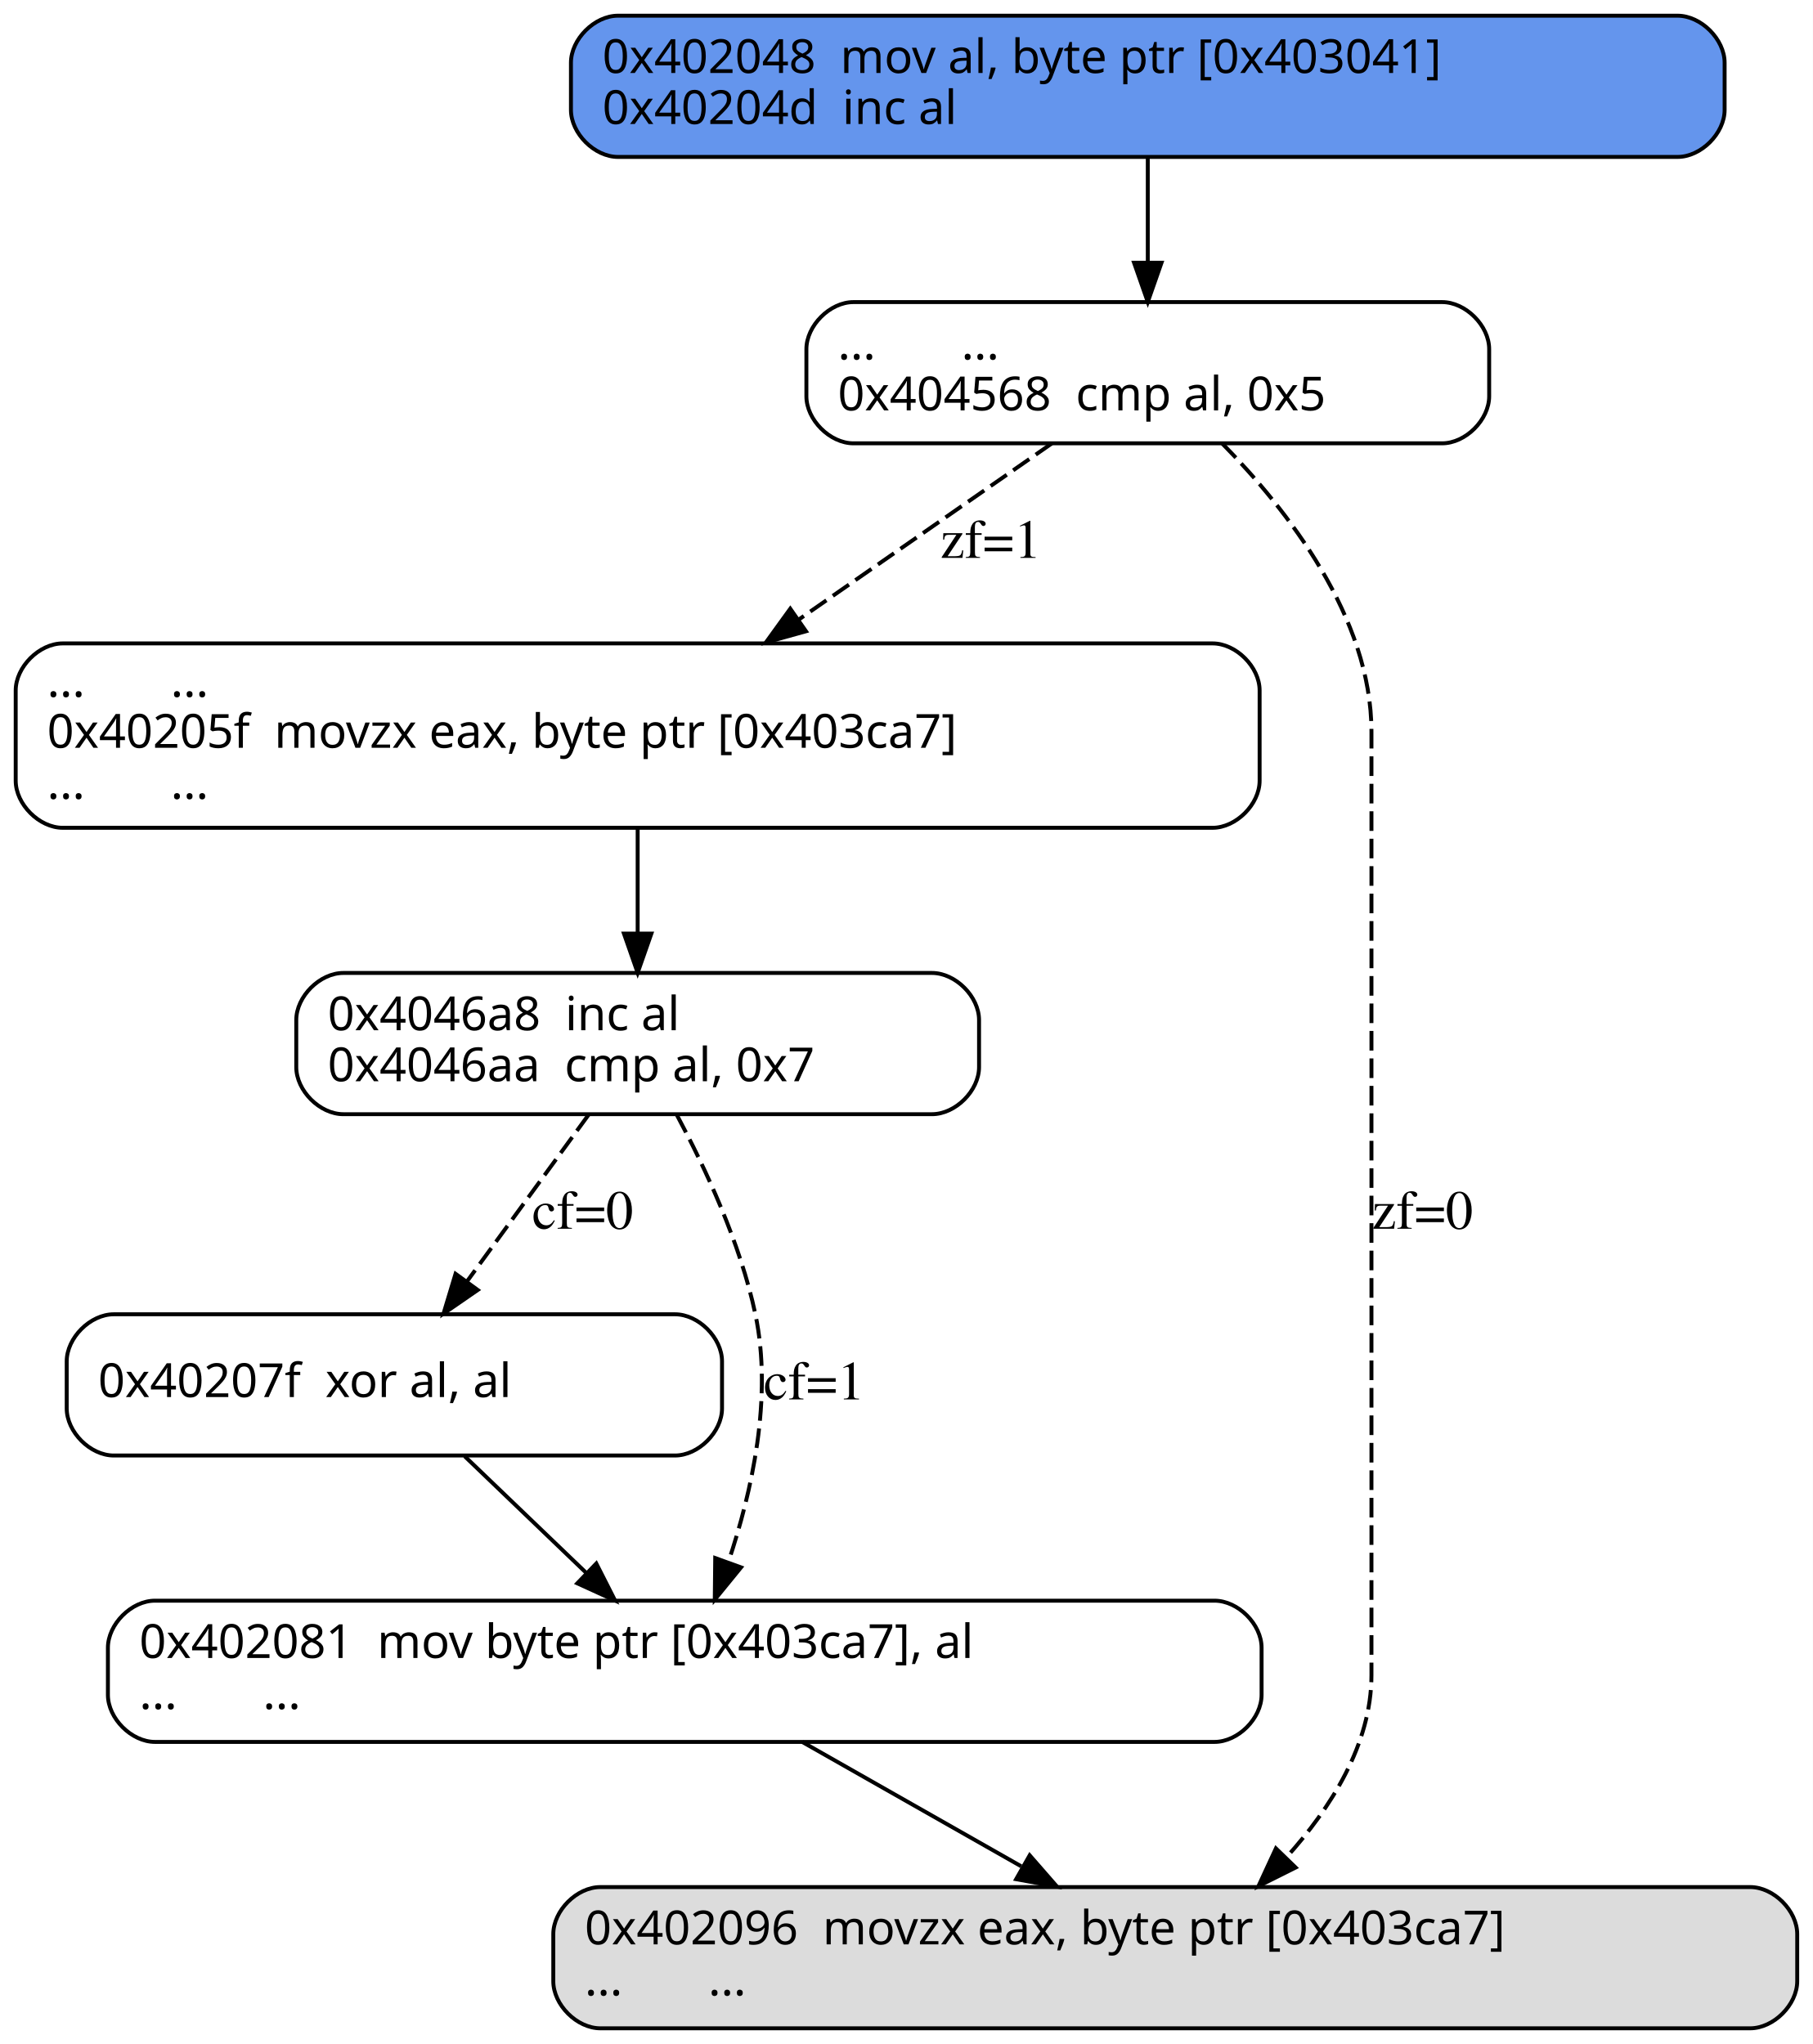
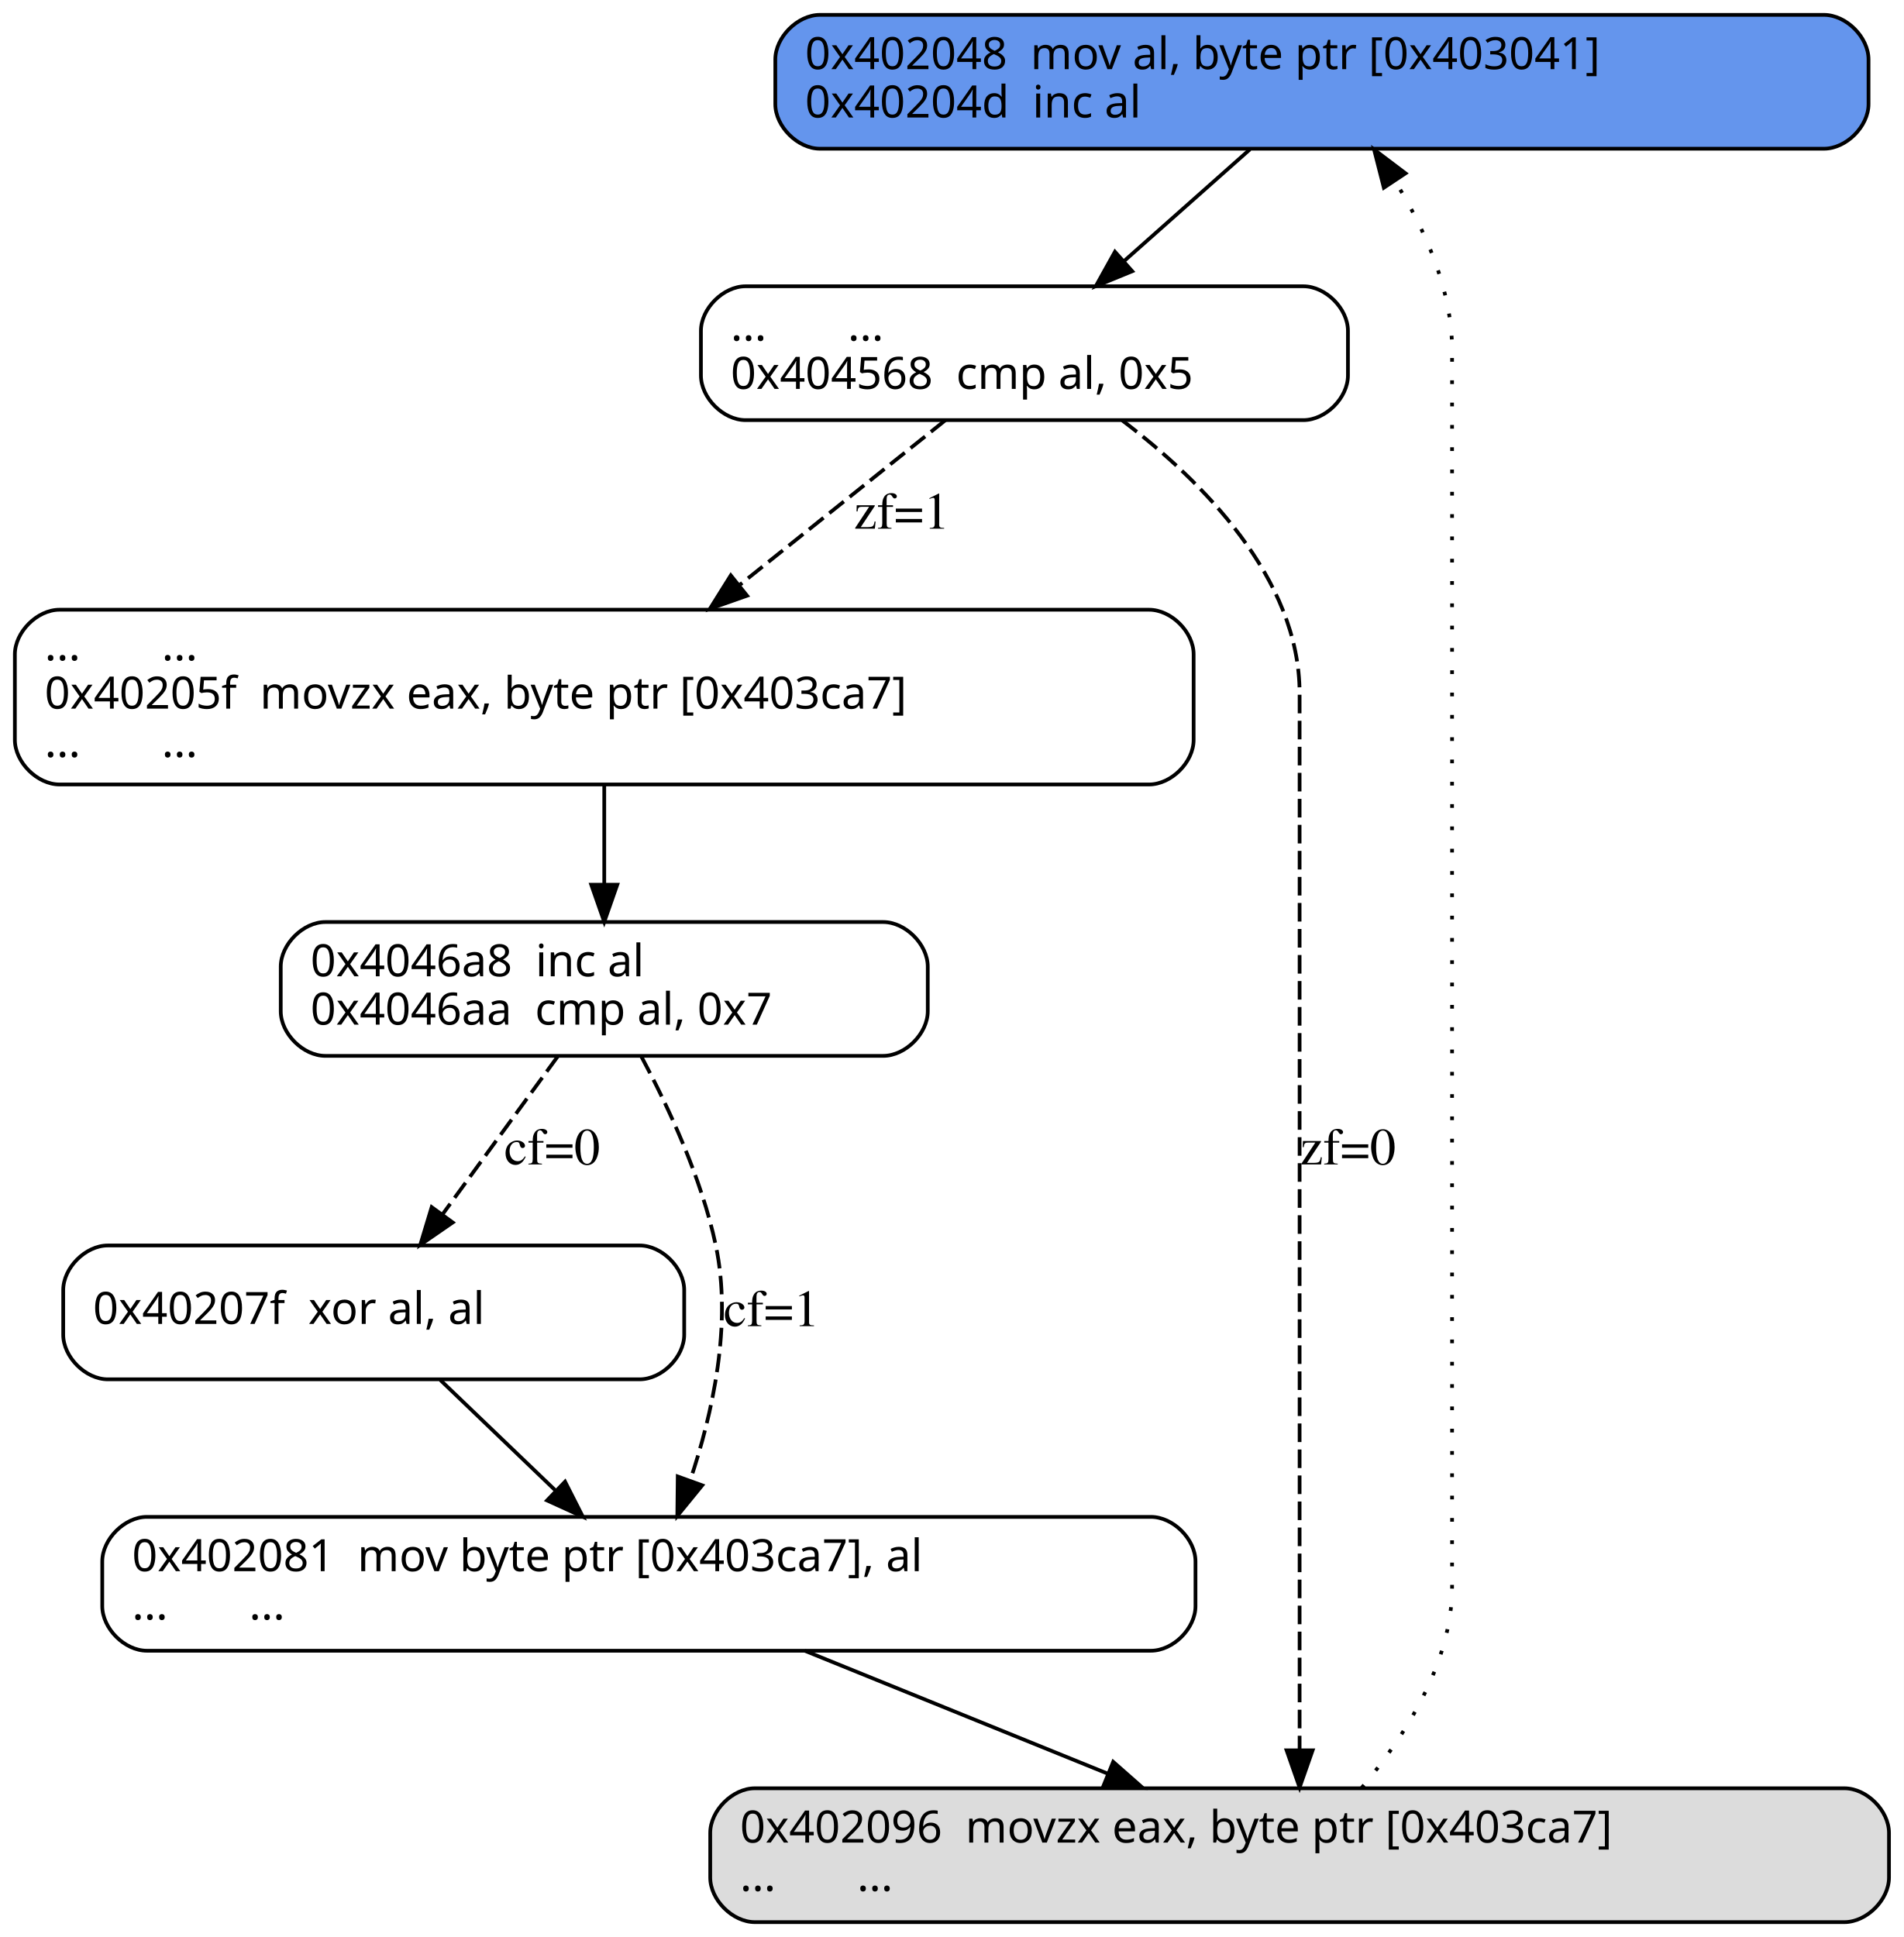
- <svg xmlns="http://www.w3.org/2000/svg" width="462pt" height="521pt" viewBox="0.00 0.00 462.00 521.00">
+ <svg xmlns="http://www.w3.org/2000/svg" width="512pt" height="521pt" viewBox="0.00 0.00 512.00 521.00">
  <g id="graph0" class="graph" transform="scale(1 1) rotate(0) translate(4 517)">
-     <polygon fill="white" stroke="none" points="-4,4 -4,-517 458,-517 458,4 -4,4" />
+     <polygon fill="white" stroke="none" points="-4,4 -4,-517 508,-517 508,4 -4,4" />
    <g id="node1" class="node">
-       <path fill="cornflowerblue" stroke="black" d="M423.5,-513C423.5,-513 153.5,-513 153.5,-513 147.5,-513 141.5,-507 141.5,-501 141.5,-501 141.5,-489 141.5,-489 141.5,-483 147.5,-477 153.5,-477 153.5,-477 423.5,-477 423.5,-477 429.5,-477 435.5,-483 435.5,-489 435.5,-489 435.5,-501 435.5,-501 435.5,-507 429.5,-513 423.5,-513" />
-       <text text-anchor="start" x="149.5" y="-498.4" font-family="Source Code Pro" font-size="12.00">0x402048  mov al, byte ptr [0x403041]</text>
-       <text text-anchor="start" x="149.5" y="-485.4" font-family="Source Code Pro" font-size="12.00">0x40204d  inc al</text>
+       <path fill="cornflowerblue" stroke="black" d="M486.5,-513C486.5,-513 216.5,-513 216.5,-513 210.5,-513 204.5,-507 204.5,-501 204.5,-501 204.5,-489 204.5,-489 204.5,-483 210.5,-477 216.5,-477 216.5,-477 486.5,-477 486.5,-477 492.5,-477 498.5,-483 498.5,-489 498.5,-489 498.5,-501 498.5,-501 498.5,-507 492.5,-513 486.5,-513" />
+       <text text-anchor="start" x="212.5" y="-498.4" font-family="Source Code Pro" font-size="12.00">0x402048  mov al, byte ptr [0x403041]</text>
+       <text text-anchor="start" x="212.5" y="-485.4" font-family="Source Code Pro" font-size="12.00">0x40204d  inc al</text>
    </g>
    <g id="node2" class="node">
-       <path fill="none" stroke="black" d="M363.5,-440C363.5,-440 213.5,-440 213.5,-440 207.5,-440 201.5,-434 201.5,-428 201.5,-428 201.5,-416 201.5,-416 201.5,-410 207.5,-404 213.5,-404 213.5,-404 363.5,-404 363.5,-404 369.5,-404 375.5,-410 375.5,-416 375.5,-416 375.5,-428 375.5,-428 375.5,-434 369.5,-440 363.5,-440" />
-       <text text-anchor="start" x="209.5" y="-425.4" font-family="Source Code Pro" font-size="12.00">...       ...</text>
-       <text text-anchor="start" x="209.5" y="-412.4" font-family="Source Code Pro" font-size="12.00">0x404568  cmp al, 0x5</text>
+       <path fill="none" stroke="black" d="M346.5,-440C346.5,-440 196.5,-440 196.5,-440 190.5,-440 184.5,-434 184.5,-428 184.5,-428 184.5,-416 184.5,-416 184.5,-410 190.5,-404 196.5,-404 196.5,-404 346.5,-404 346.5,-404 352.5,-404 358.5,-410 358.5,-416 358.5,-416 358.5,-428 358.5,-428 358.5,-434 352.5,-440 346.5,-440" />
+       <text text-anchor="start" x="192.5" y="-425.4" font-family="Source Code Pro" font-size="12.00">...       ...</text>
+       <text text-anchor="start" x="192.5" y="-412.4" font-family="Source Code Pro" font-size="12.00">0x404568  cmp al, 0x5</text>
    </g>
    <g id="edge1" class="edge">
-       <path fill="none" stroke="black" d="M288.5,-476.813C288.5,-468.789 288.5,-459.047 288.5,-450.069" />
-       <polygon fill="black" stroke="black" points="292,-450.029 288.5,-440.029 285,-450.029 292,-450.029" />
+       <path fill="none" stroke="black" d="M332.134,-476.813C322.013,-467.83 309.464,-456.693 298.413,-446.886" />
+       <polygon fill="black" stroke="black" points="300.49,-444.049 290.687,-440.029 295.843,-449.284 300.49,-444.049" />
    </g>
    <g id="node3" class="node">
      <path fill="none" stroke="black" d="M305,-353C305,-353 12,-353 12,-353 6,-353 0,-347 0,-341 0,-341 0,-318 0,-318 0,-312 6,-306 12,-306 12,-306 305,-306 305,-306 311,-306 317,-312 317,-318 317,-318 317,-341 317,-341 317,-347 311,-353 305,-353" />
      <text text-anchor="start" x="8" y="-339.4" font-family="Source Code Pro" font-size="12.00">...       ...</text>
      <text text-anchor="start" x="8" y="-326.4" font-family="Source Code Pro" font-size="12.00">0x40205f  movzx eax, byte ptr [0x403ca7]</text>
      <text text-anchor="start" x="8" y="-313.4" font-family="Source Code Pro" font-size="12.00">...       ...</text>
    </g>
    <g id="edge2" class="edge">
-       <path fill="none" stroke="black" stroke-dasharray="5,2" d="M264.048,-403.978C245.867,-391.321 220.64,-373.759 199.407,-358.978" />
-       <polygon fill="black" stroke="black" points="201.396,-356.098 191.189,-353.257 197.397,-361.843 201.396,-356.098" />
-       <text text-anchor="middle" x="248.5" y="-374.8" font-family="Times,serif" font-size="14.00">zf=1</text>
+       <path fill="none" stroke="black" stroke-dasharray="5,2" d="M250.246,-403.978C234.722,-391.545 213.288,-374.379 195.041,-359.765" />
+       <polygon fill="black" stroke="black" points="196.908,-356.776 186.914,-353.257 192.532,-362.24 196.908,-356.776" />
+       <text text-anchor="middle" x="238.5" y="-374.8" font-family="Times,serif" font-size="14.00">zf=1</text>
    </g>
    <g id="node7" class="node">
-       <path fill="gainsboro" stroke="black" d="M442,-36C442,-36 149,-36 149,-36 143,-36 137,-30 137,-24 137,-24 137,-12 137,-12 137,-6 143,-0 149,-0 149,-0 442,-0 442,-0 448,-0 454,-6 454,-12 454,-12 454,-24 454,-24 454,-30 448,-36 442,-36" />
-       <text text-anchor="start" x="145" y="-21.4" font-family="Source Code Pro" font-size="12.00">0x402096  movzx eax, byte ptr [0x403ca7]</text>
-       <text text-anchor="start" x="145" y="-8.4" font-family="Source Code Pro" font-size="12.00">...       ...</text>
+       <path fill="gainsboro" stroke="black" d="M492,-36C492,-36 199,-36 199,-36 193,-36 187,-30 187,-24 187,-24 187,-12 187,-12 187,-6 193,-0 199,-0 199,-0 492,-0 492,-0 498,-0 504,-6 504,-12 504,-12 504,-24 504,-24 504,-30 498,-36 492,-36" />
+       <text text-anchor="start" x="195" y="-21.4" font-family="Source Code Pro" font-size="12.00">0x402096  movzx eax, byte ptr [0x403ca7]</text>
+       <text text-anchor="start" x="195" y="-8.4" font-family="Source Code Pro" font-size="12.00">...       ...</text>
    </g>
    <g id="edge3" class="edge">
-       <path fill="none" stroke="black" stroke-dasharray="5,2" d="M307.48,-403.944C324.062,-387.086 345.5,-359.653 345.5,-330.5 345.5,-330.5 345.5,-330.5 345.5,-90 345.5,-72.396 335.098,-56.08 323.783,-43.539" />
-       <polygon fill="black" stroke="black" points="326.179,-40.983 316.705,-36.241 321.154,-45.856 326.179,-40.983" />
+       <path fill="none" stroke="black" stroke-dasharray="5,2" d="M297.798,-403.919C319.068,-387.813 345.5,-361.552 345.5,-330.5 345.5,-330.5 345.5,-330.5 345.5,-90 345.5,-75.651 345.5,-59.672 345.5,-46.511" />
+       <polygon fill="black" stroke="black" points="349,-46.216 345.5,-36.216 342,-46.216 349,-46.216" />
      <text text-anchor="middle" x="358.5" y="-203.8" font-family="Times,serif" font-size="14.00">zf=0</text>
    </g>
    <g id="node4" class="node">
      <path fill="none" stroke="black" d="M233.5,-269C233.5,-269 83.5,-269 83.5,-269 77.5,-269 71.5,-263 71.5,-257 71.5,-257 71.5,-245 71.5,-245 71.5,-239 77.5,-233 83.5,-233 83.5,-233 233.5,-233 233.5,-233 239.5,-233 245.5,-239 245.5,-245 245.5,-245 245.5,-257 245.5,-257 245.5,-263 239.5,-269 233.5,-269" />
      <text text-anchor="start" x="79.5" y="-254.4" font-family="Source Code Pro" font-size="12.00">0x4046a8  inc al</text>
      <text text-anchor="start" x="79.5" y="-241.4" font-family="Source Code Pro" font-size="12.00">0x4046aa  cmp al, 0x7</text>
    </g>
    <g id="edge4" class="edge">
      <path fill="none" stroke="black" d="M158.5,-305.961C158.5,-297.564 158.5,-287.944 158.5,-279.174" />
      <polygon fill="black" stroke="black" points="162,-279.037 158.5,-269.037 155,-279.037 162,-279.037" />
    </g>
    <g id="node5" class="node">
      <path fill="none" stroke="black" d="M168,-182C168,-182 25,-182 25,-182 19,-182 13,-176 13,-170 13,-170 13,-158 13,-158 13,-152 19,-146 25,-146 25,-146 168,-146 168,-146 174,-146 180,-152 180,-158 180,-158 180,-170 180,-170 180,-176 174,-182 168,-182" />
      <text text-anchor="start" x="21" y="-160.9" font-family="Source Code Pro" font-size="12.00">0x40207f  xor al, al</text>
    </g>
    <g id="edge5" class="edge">
      <path fill="none" stroke="black" stroke-dasharray="5,2" d="M145.953,-232.799C137.045,-220.587 124.941,-203.992 114.938,-190.278" />
      <polygon fill="black" stroke="black" points="117.749,-188.192 109.028,-182.175 112.093,-192.317 117.749,-188.192" />
      <text text-anchor="middle" x="144.5" y="-203.8" font-family="Times,serif" font-size="14.00">cf=0</text>
    </g>
    <g id="node6" class="node">
      <path fill="none" stroke="black" d="M305.5,-109C305.5,-109 35.5,-109 35.5,-109 29.5,-109 23.5,-103 23.5,-97 23.5,-97 23.5,-85 23.5,-85 23.5,-79 29.5,-73 35.5,-73 35.5,-73 305.5,-73 305.5,-73 311.5,-73 317.5,-79 317.5,-85 317.5,-85 317.5,-97 317.5,-97 317.5,-103 311.5,-109 305.5,-109" />
      <text text-anchor="start" x="31.5" y="-94.4" font-family="Source Code Pro" font-size="12.00">0x402081  mov byte ptr [0x403ca7], al</text>
      <text text-anchor="start" x="31.5" y="-81.4" font-family="Source Code Pro" font-size="12.00">...       ...</text>
    </g>
    <g id="edge6" class="edge">
      <path fill="none" stroke="black" stroke-dasharray="5,2" d="M168.502,-232.782C175.654,-219.424 184.668,-200.181 188.5,-182 192.972,-160.787 187.606,-136.701 181.596,-118.787" />
      <polygon fill="black" stroke="black" points="184.848,-117.486 178.152,-109.275 178.266,-119.87 184.848,-117.486" />
      <text text-anchor="middle" x="203.5" y="-160.3" font-family="Times,serif" font-size="14.00">cf=1</text>
    </g>
    <g id="edge7" class="edge">
      <path fill="none" stroke="black" d="M114.413,-145.813C123.685,-136.917 135.158,-125.909 145.307,-116.172" />
      <polygon fill="black" stroke="black" points="147.959,-118.478 152.752,-109.029 143.113,-113.427 147.959,-118.478" />
    </g>
    <g id="edge8" class="edge">
-       <path fill="none" stroke="black" d="M200.441,-72.994C217.17,-63.491 238.218,-51.536 256.253,-41.292" />
-       <polygon fill="black" stroke="black" points="258.404,-44.096 265.37,-36.114 254.947,-38.009 258.404,-44.096" />
+       <path fill="none" stroke="black" d="M212.417,-72.994C236.913,-63.056 268.021,-50.434 294.001,-39.894" />
+       <polygon fill="black" stroke="black" points="295.368,-43.116 303.319,-36.114 292.736,-36.63 295.368,-43.116" />
+     </g>
+     <g id="edge9" class="edge">
+       <path fill="none" stroke="black" stroke-dasharray="1,5" d="M362.176,-36.109C373.527,-49.6 386.5,-69.503 386.5,-90 386.5,-423 386.5,-423 386.5,-423 386.5,-439.191 379.087,-455.516 371.085,-468.424" />
+       <polygon fill="black" stroke="black" points="368.158,-466.505 365.534,-476.77 373.986,-470.381 368.158,-466.505" />
    </g>
  </g>
</svg>
